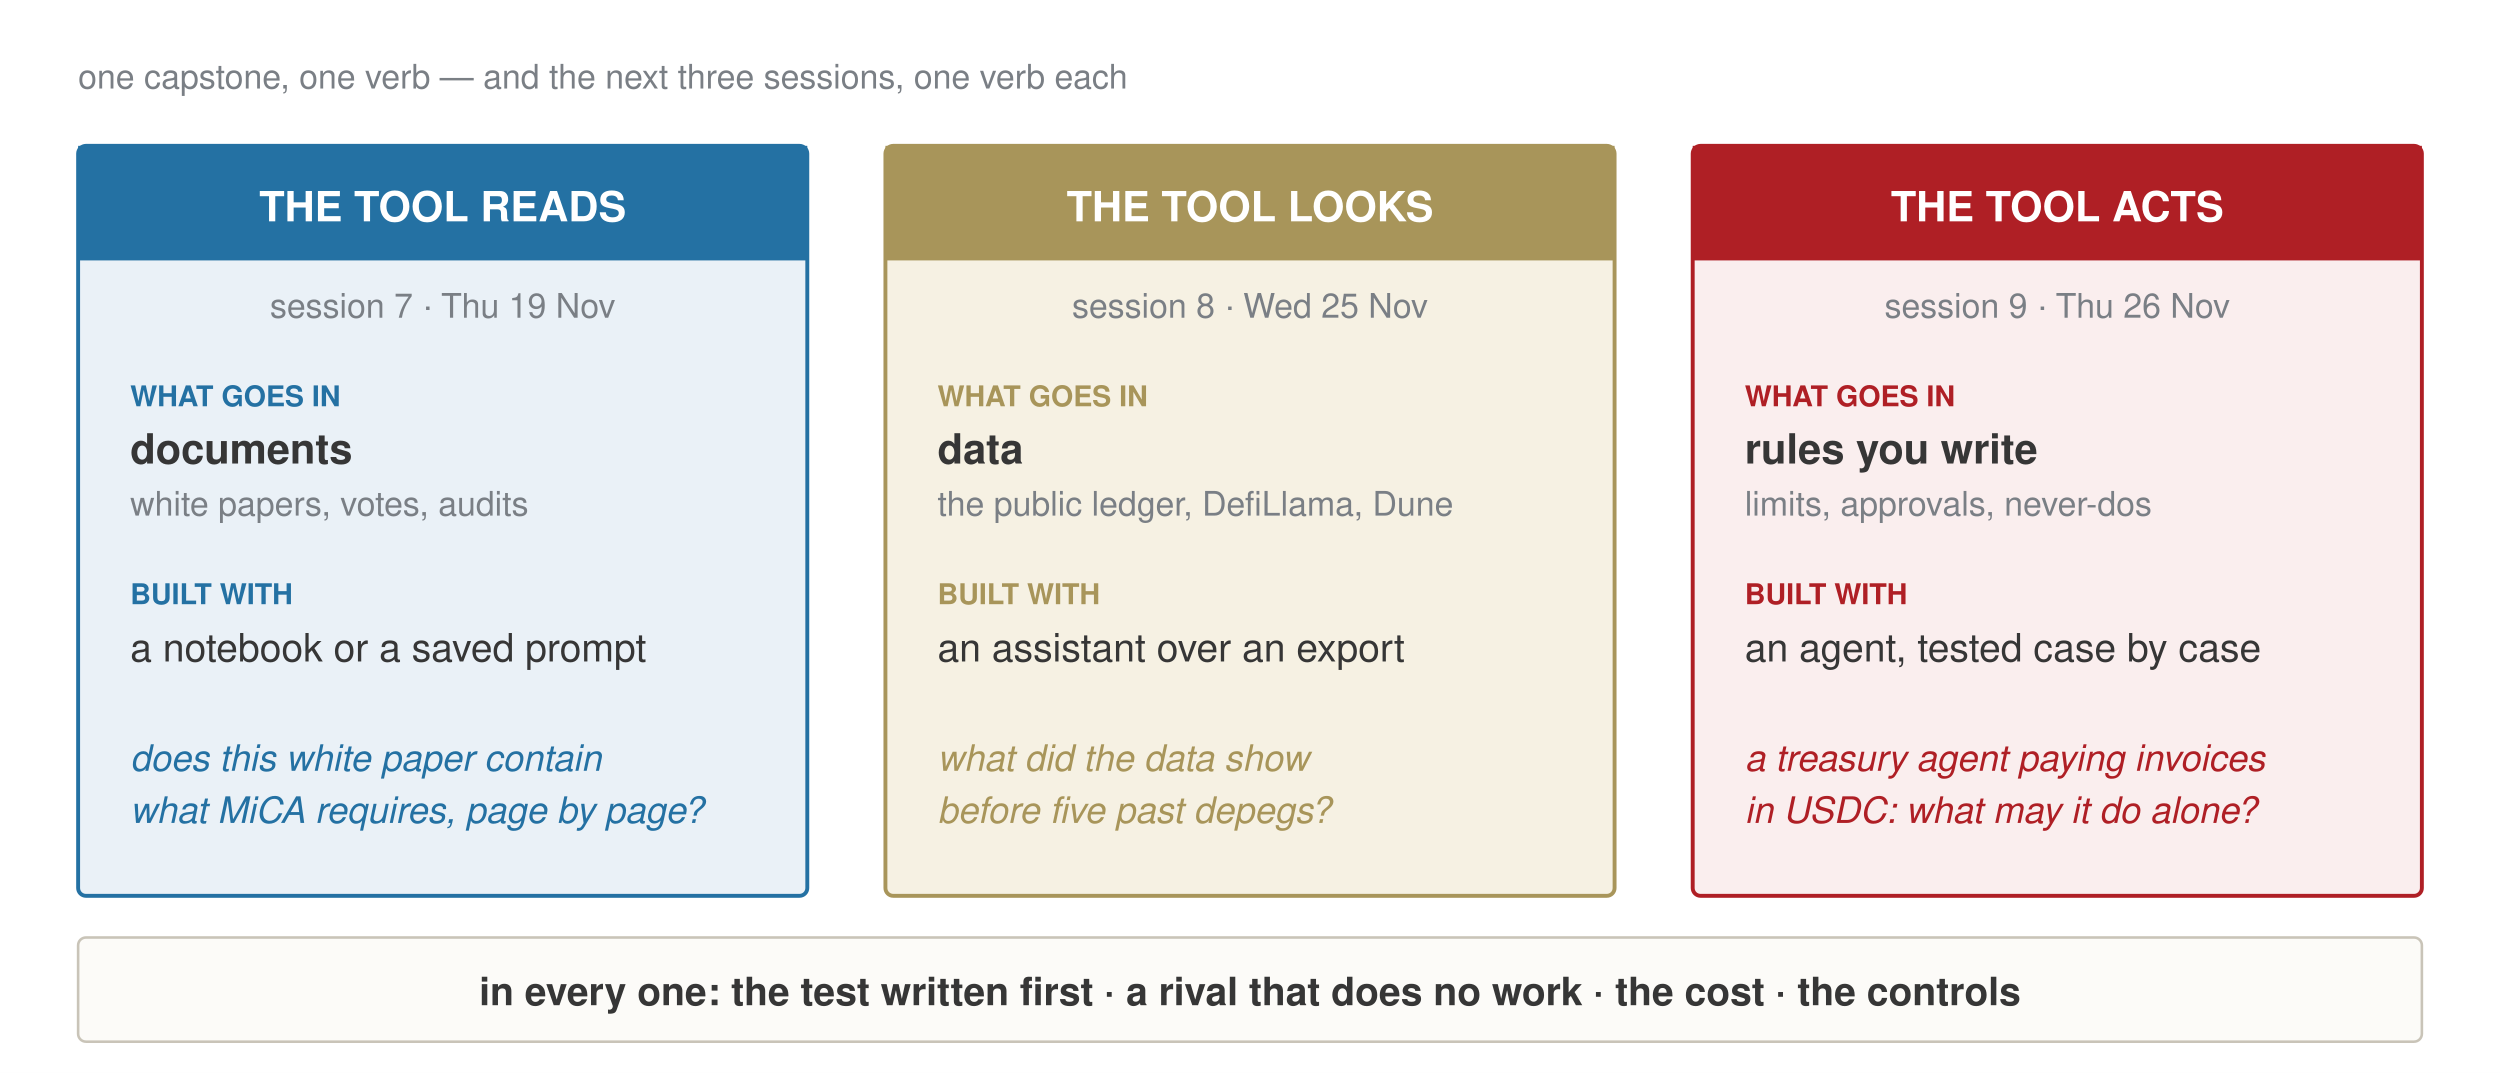
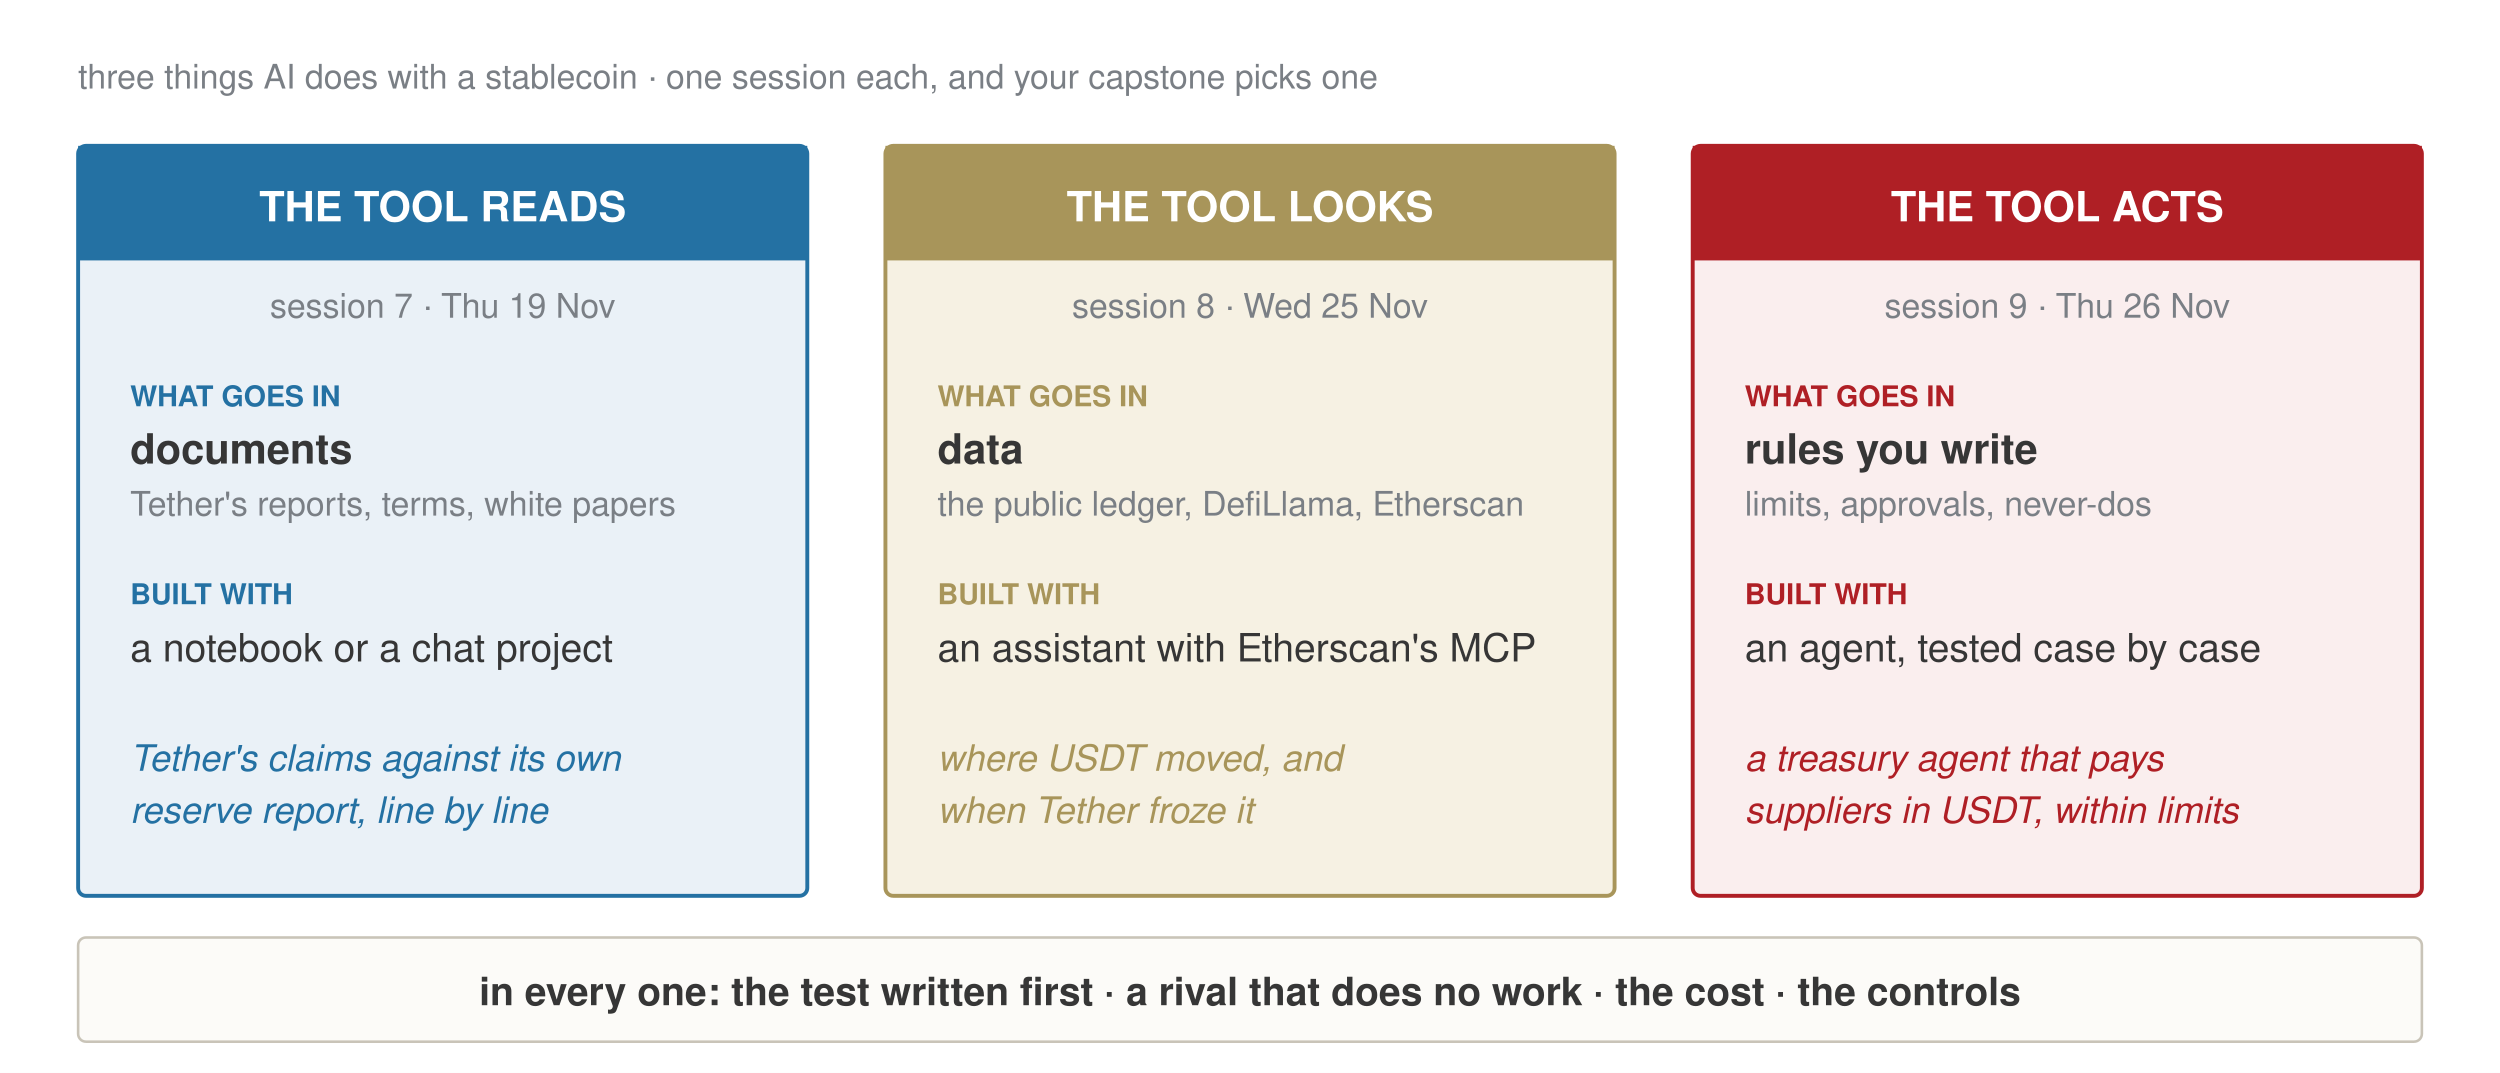
<svg xmlns="http://www.w3.org/2000/svg" viewBox="0 0 960 412" width="960" height="412" font-family="'Source Sans 3','Source Sans Pro',-apple-system,Helvetica,Arial,sans-serif">
  <rect width="960" height="412" fill="#ffffff" />
  <defs>
    <marker id="vg" viewBox="0 0 10 10" refX="9" refY="5" markerWidth="7" markerHeight="7" orient="auto">
      <path d="M0 0 L10 5 L0 10 z" fill="#a8955a" />
    </marker>
    <marker id="vr" viewBox="0 0 10 10" refX="9" refY="5" markerWidth="7" markerHeight="7" orient="auto">
      <path d="M0 0 L10 5 L0 10 z" fill="#AF1F25" />
    </marker>
    <marker id="vn" viewBox="0 0 10 10" refX="9" refY="5" markerWidth="7" markerHeight="7" orient="auto">
      <path d="M0 0 L10 5 L0 10 z" fill="#2471a3" />
    </marker>
    <marker id="ve" viewBox="0 0 10 10" refX="9" refY="5" markerWidth="7" markerHeight="7" orient="auto">
      <path d="M0 0 L10 5 L0 10 z" fill="#1e8449" />
    </marker>
    <marker id="vm" viewBox="0 0 10 10" refX="9" refY="5" markerWidth="7" markerHeight="7" orient="auto">
      <path d="M0 0 L10 5 L0 10 z" fill="#7a7f85" />
    </marker>
  </defs>
-   <text x="30" y="34" font-size="13" font-weight="400" fill="#7a7f85" text-anchor="start">one capstone, one verb — and the next three sessions, one verb each</text>
+   <text x="30" y="34" font-size="13" font-weight="400" fill="#7a7f85" text-anchor="start">three things AI does with a stablecoin · one session each, and your capstone picks one</text>
  <rect x="30" y="56" width="280" height="288" rx="3" fill="#eaf1f7" stroke="#2471a3" stroke-width="1.5" />
  <rect x="30" y="56" width="280" height="44" fill="#2471a3" />
  <text x="170" y="85" font-size="16" font-weight="700" fill="#ffffff" text-anchor="middle">THE TOOL READS</text>
  <text x="170" y="122" font-size="13" font-weight="400" fill="#7a7f85" text-anchor="middle">session 7 · Thu 19 Nov</text>
  <text x="50" y="156" font-size="11" font-weight="700" fill="#2471a3" text-anchor="start">WHAT GOES IN</text>
  <text x="50" y="178" font-size="16" font-weight="700" fill="#363636" text-anchor="start">documents</text>
-   <text x="50" y="198" font-size="13" font-weight="400" fill="#7a7f85" text-anchor="start">white papers, votes, audits</text>
+   <text x="50" y="198" font-size="13" font-weight="400" fill="#7a7f85" text-anchor="start">Tether's reports, terms, white papers</text>
  <text x="50" y="232" font-size="11" font-weight="700" fill="#2471a3" text-anchor="start">BUILT WITH</text>
-   <text x="50" y="254" font-size="15" font-weight="400" fill="#363636" text-anchor="start">a notebook or a saved prompt</text>
-   <text x="50" y="296" font-size="14" font-weight="400" fill="#2471a3" text-anchor="start" font-style="italic">does this white paper contain</text>
-   <text x="50" y="316" font-size="14" font-weight="400" fill="#2471a3" text-anchor="start" font-style="italic">what MiCA requires, page by page?</text>
+   <text x="50" y="254" font-size="15" font-weight="400" fill="#363636" text-anchor="start">a notebook or a chat project</text>
+   <text x="50" y="296" font-size="14" font-weight="400" fill="#2471a3" text-anchor="start" font-style="italic">Tether's claims against its own</text>
+   <text x="50" y="316" font-size="14" font-weight="400" fill="#2471a3" text-anchor="start" font-style="italic">reserve report, line by line</text>
  <rect x="340" y="56" width="280" height="288" rx="3" fill="#f6f1e3" stroke="#a8955a" stroke-width="1.5" />
  <rect x="340" y="56" width="280" height="44" fill="#a8955a" />
  <text x="480" y="85" font-size="16" font-weight="700" fill="#ffffff" text-anchor="middle">THE TOOL LOOKS</text>
  <text x="480" y="122" font-size="13" font-weight="400" fill="#7a7f85" text-anchor="middle">session 8 · Wed 25 Nov</text>
  <text x="360" y="156" font-size="11" font-weight="700" fill="#a8955a" text-anchor="start">WHAT GOES IN</text>
  <text x="360" y="178" font-size="16" font-weight="700" fill="#363636" text-anchor="start">data</text>
-   <text x="360" y="198" font-size="13" font-weight="400" fill="#7a7f85" text-anchor="start">the public ledger, DefiLlama, Dune</text>
+   <text x="360" y="198" font-size="13" font-weight="400" fill="#7a7f85" text-anchor="start">the public ledger, DefiLlama, Etherscan</text>
  <text x="360" y="232" font-size="11" font-weight="700" fill="#a8955a" text-anchor="start">BUILT WITH</text>
-   <text x="360" y="254" font-size="15" font-weight="400" fill="#363636" text-anchor="start">an assistant over an export</text>
-   <text x="360" y="296" font-size="14" font-weight="400" fill="#a8955a" text-anchor="start" font-style="italic">what did the data show</text>
-   <text x="360" y="316" font-size="14" font-weight="400" fill="#a8955a" text-anchor="start" font-style="italic">before five past depegs?</text>
+   <text x="360" y="254" font-size="15" font-weight="400" fill="#363636" text-anchor="start">an assistant with Etherscan's MCP</text>
+   <text x="360" y="296" font-size="14" font-weight="400" fill="#a8955a" text-anchor="start" font-style="italic">where USDT moved, and</text>
+   <text x="360" y="316" font-size="14" font-weight="400" fill="#a8955a" text-anchor="start" font-style="italic">when Tether froze it</text>
  <rect x="650" y="56" width="280" height="288" rx="3" fill="#faeeee" stroke="#AF1F25" stroke-width="1.5" />
  <rect x="650" y="56" width="280" height="44" fill="#AF1F25" />
  <text x="790" y="85" font-size="16" font-weight="700" fill="#ffffff" text-anchor="middle">THE TOOL ACTS</text>
  <text x="790" y="122" font-size="13" font-weight="400" fill="#7a7f85" text-anchor="middle">session 9 · Thu 26 Nov</text>
  <text x="670" y="156" font-size="11" font-weight="700" fill="#AF1F25" text-anchor="start">WHAT GOES IN</text>
  <text x="670" y="178" font-size="16" font-weight="700" fill="#363636" text-anchor="start">rules you write</text>
  <text x="670" y="198" font-size="13" font-weight="400" fill="#7a7f85" text-anchor="start">limits, approvals, never-dos</text>
  <text x="670" y="232" font-size="11" font-weight="700" fill="#AF1F25" text-anchor="start">BUILT WITH</text>
  <text x="670" y="254" font-size="15" font-weight="400" fill="#363636" text-anchor="start">an agent, tested case by case</text>
-   <text x="670" y="296" font-size="14" font-weight="400" fill="#AF1F25" text-anchor="start" font-style="italic">a treasury agent paying invoices</text>
-   <text x="670" y="316" font-size="14" font-weight="400" fill="#AF1F25" text-anchor="start" font-style="italic">in USDC: what may it do alone?</text>
+   <text x="670" y="296" font-size="14" font-weight="400" fill="#AF1F25" text-anchor="start" font-style="italic">a treasury agent that pays</text>
+   <text x="670" y="316" font-size="14" font-weight="400" fill="#AF1F25" text-anchor="start" font-style="italic">suppliers in USDT, within limits</text>
  <rect x="30" y="360" width="900" height="40" rx="3" fill="#fcfbf8" stroke="#c9c4b8" stroke-width="1" />
  <text x="480" y="386" font-size="15" font-weight="700" fill="#363636" text-anchor="middle">in every one: the test written first · a rival that does no work · the cost · the controls</text>
</svg>
